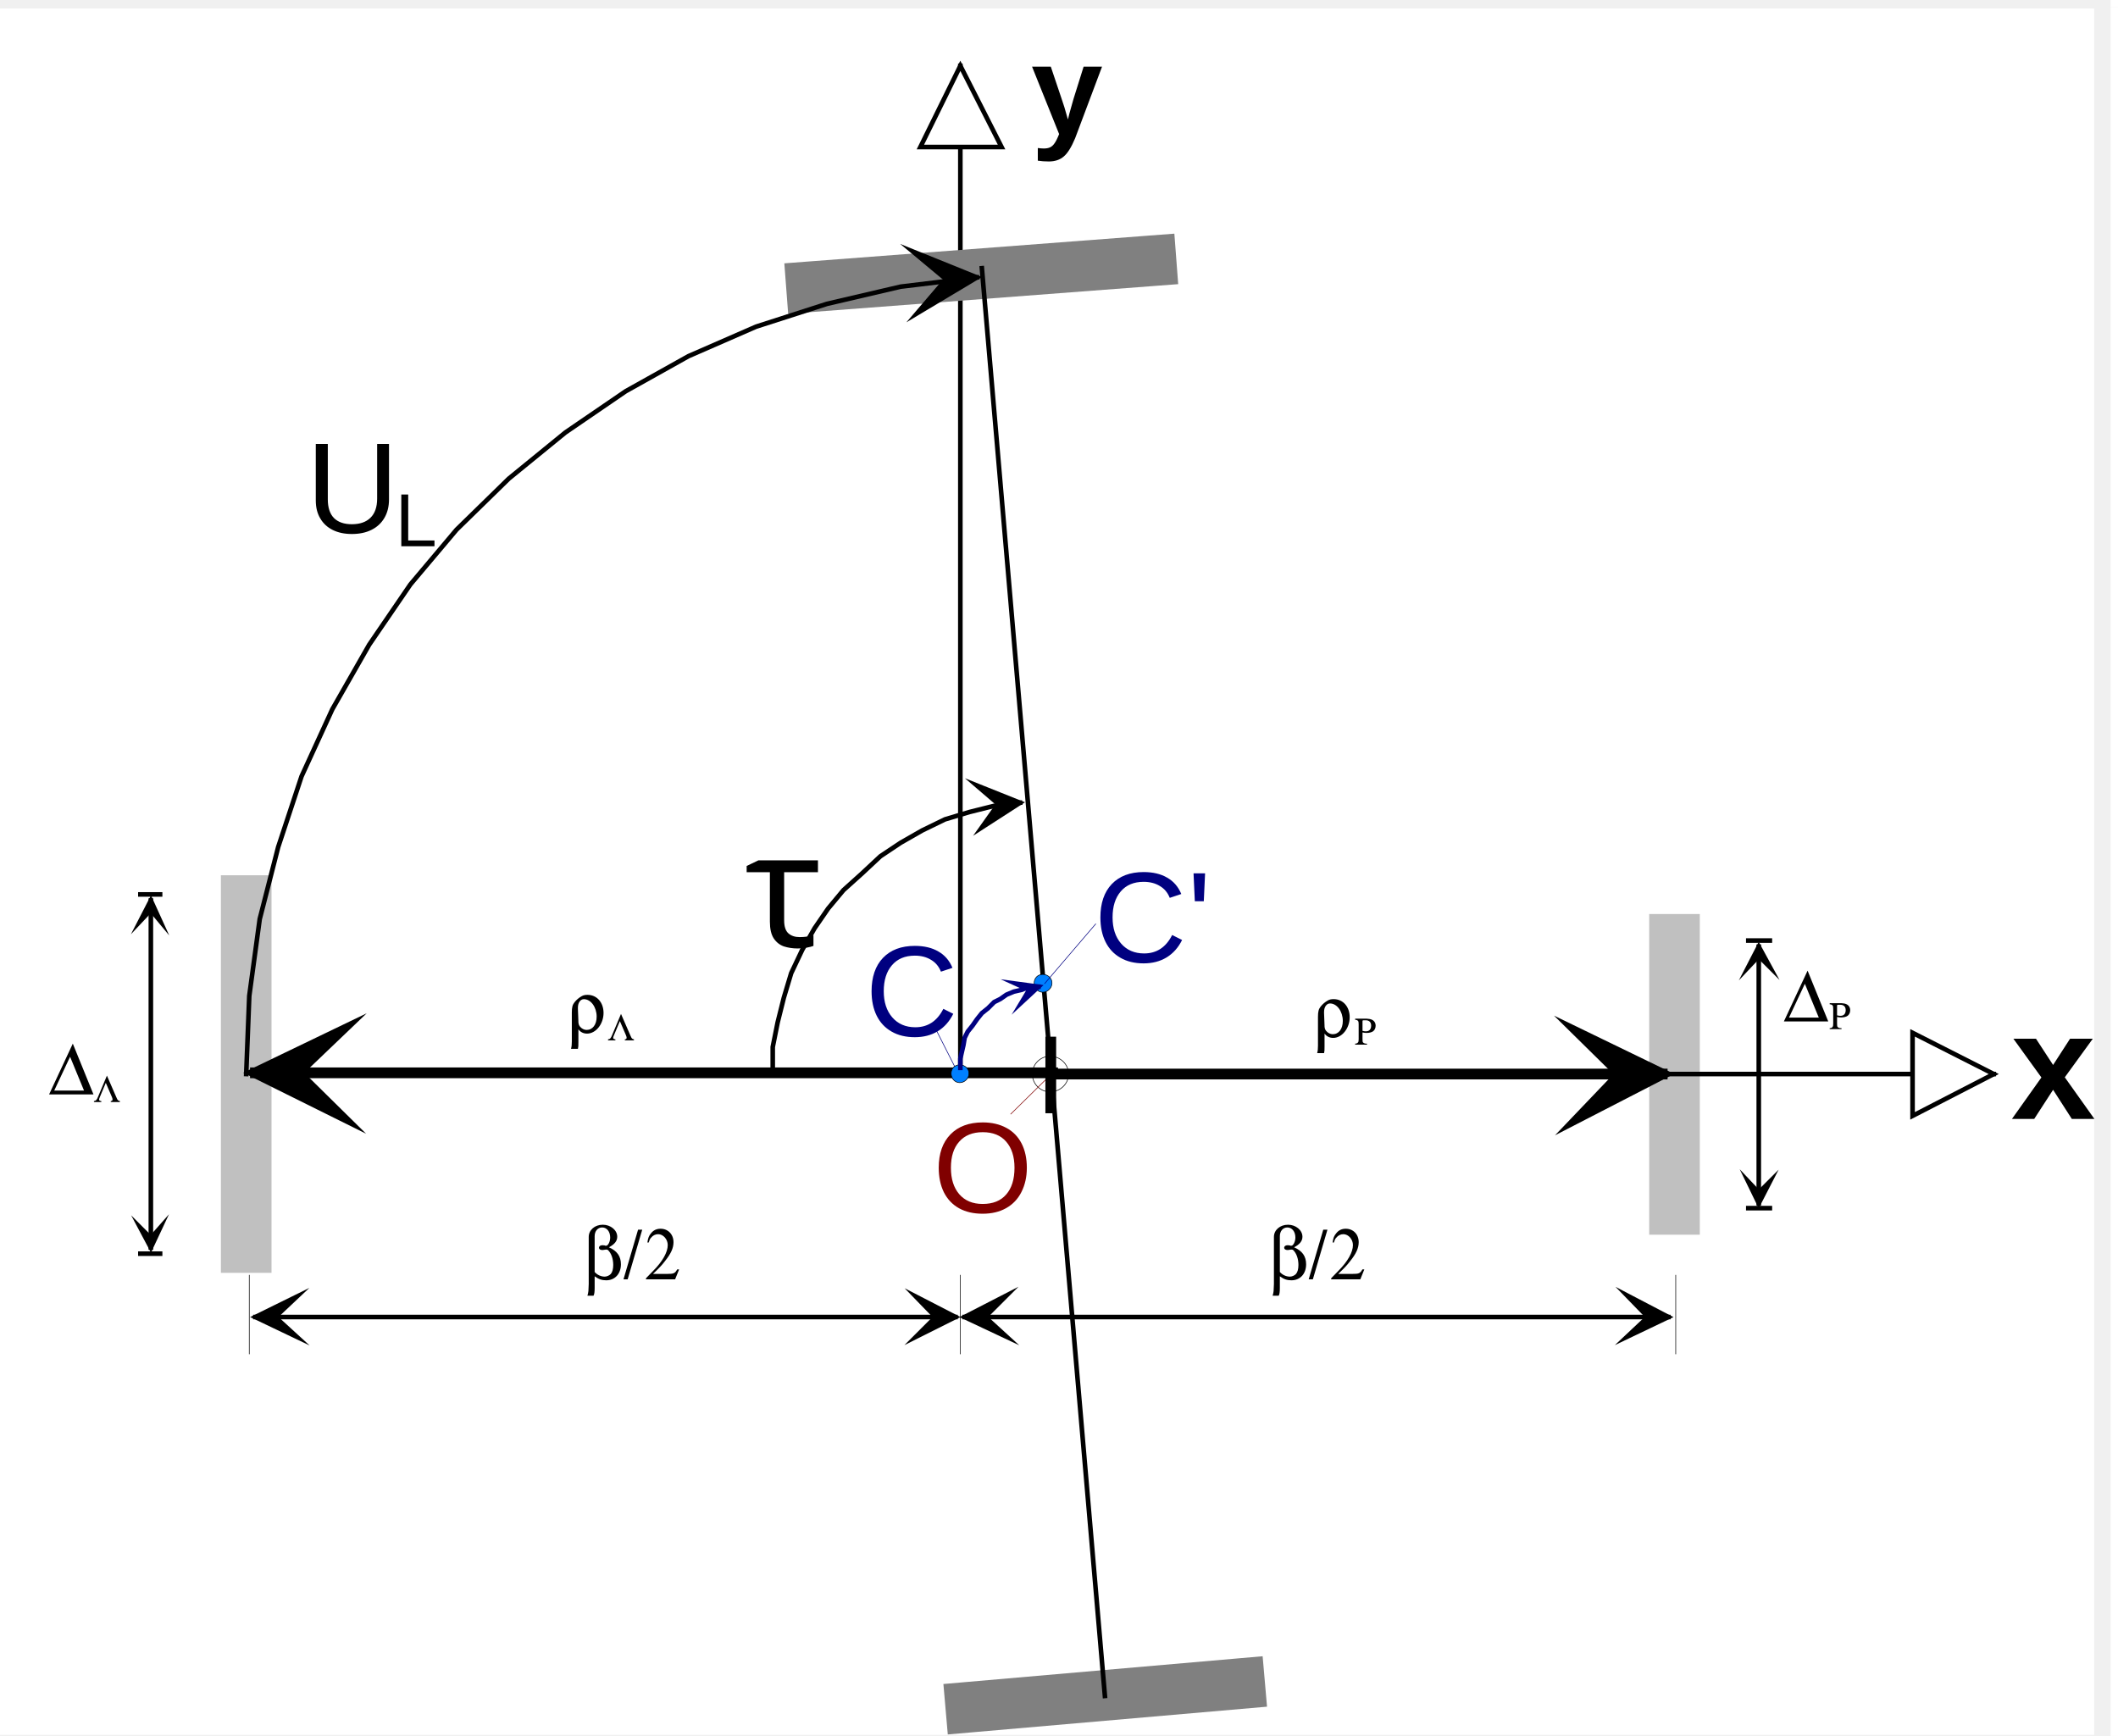
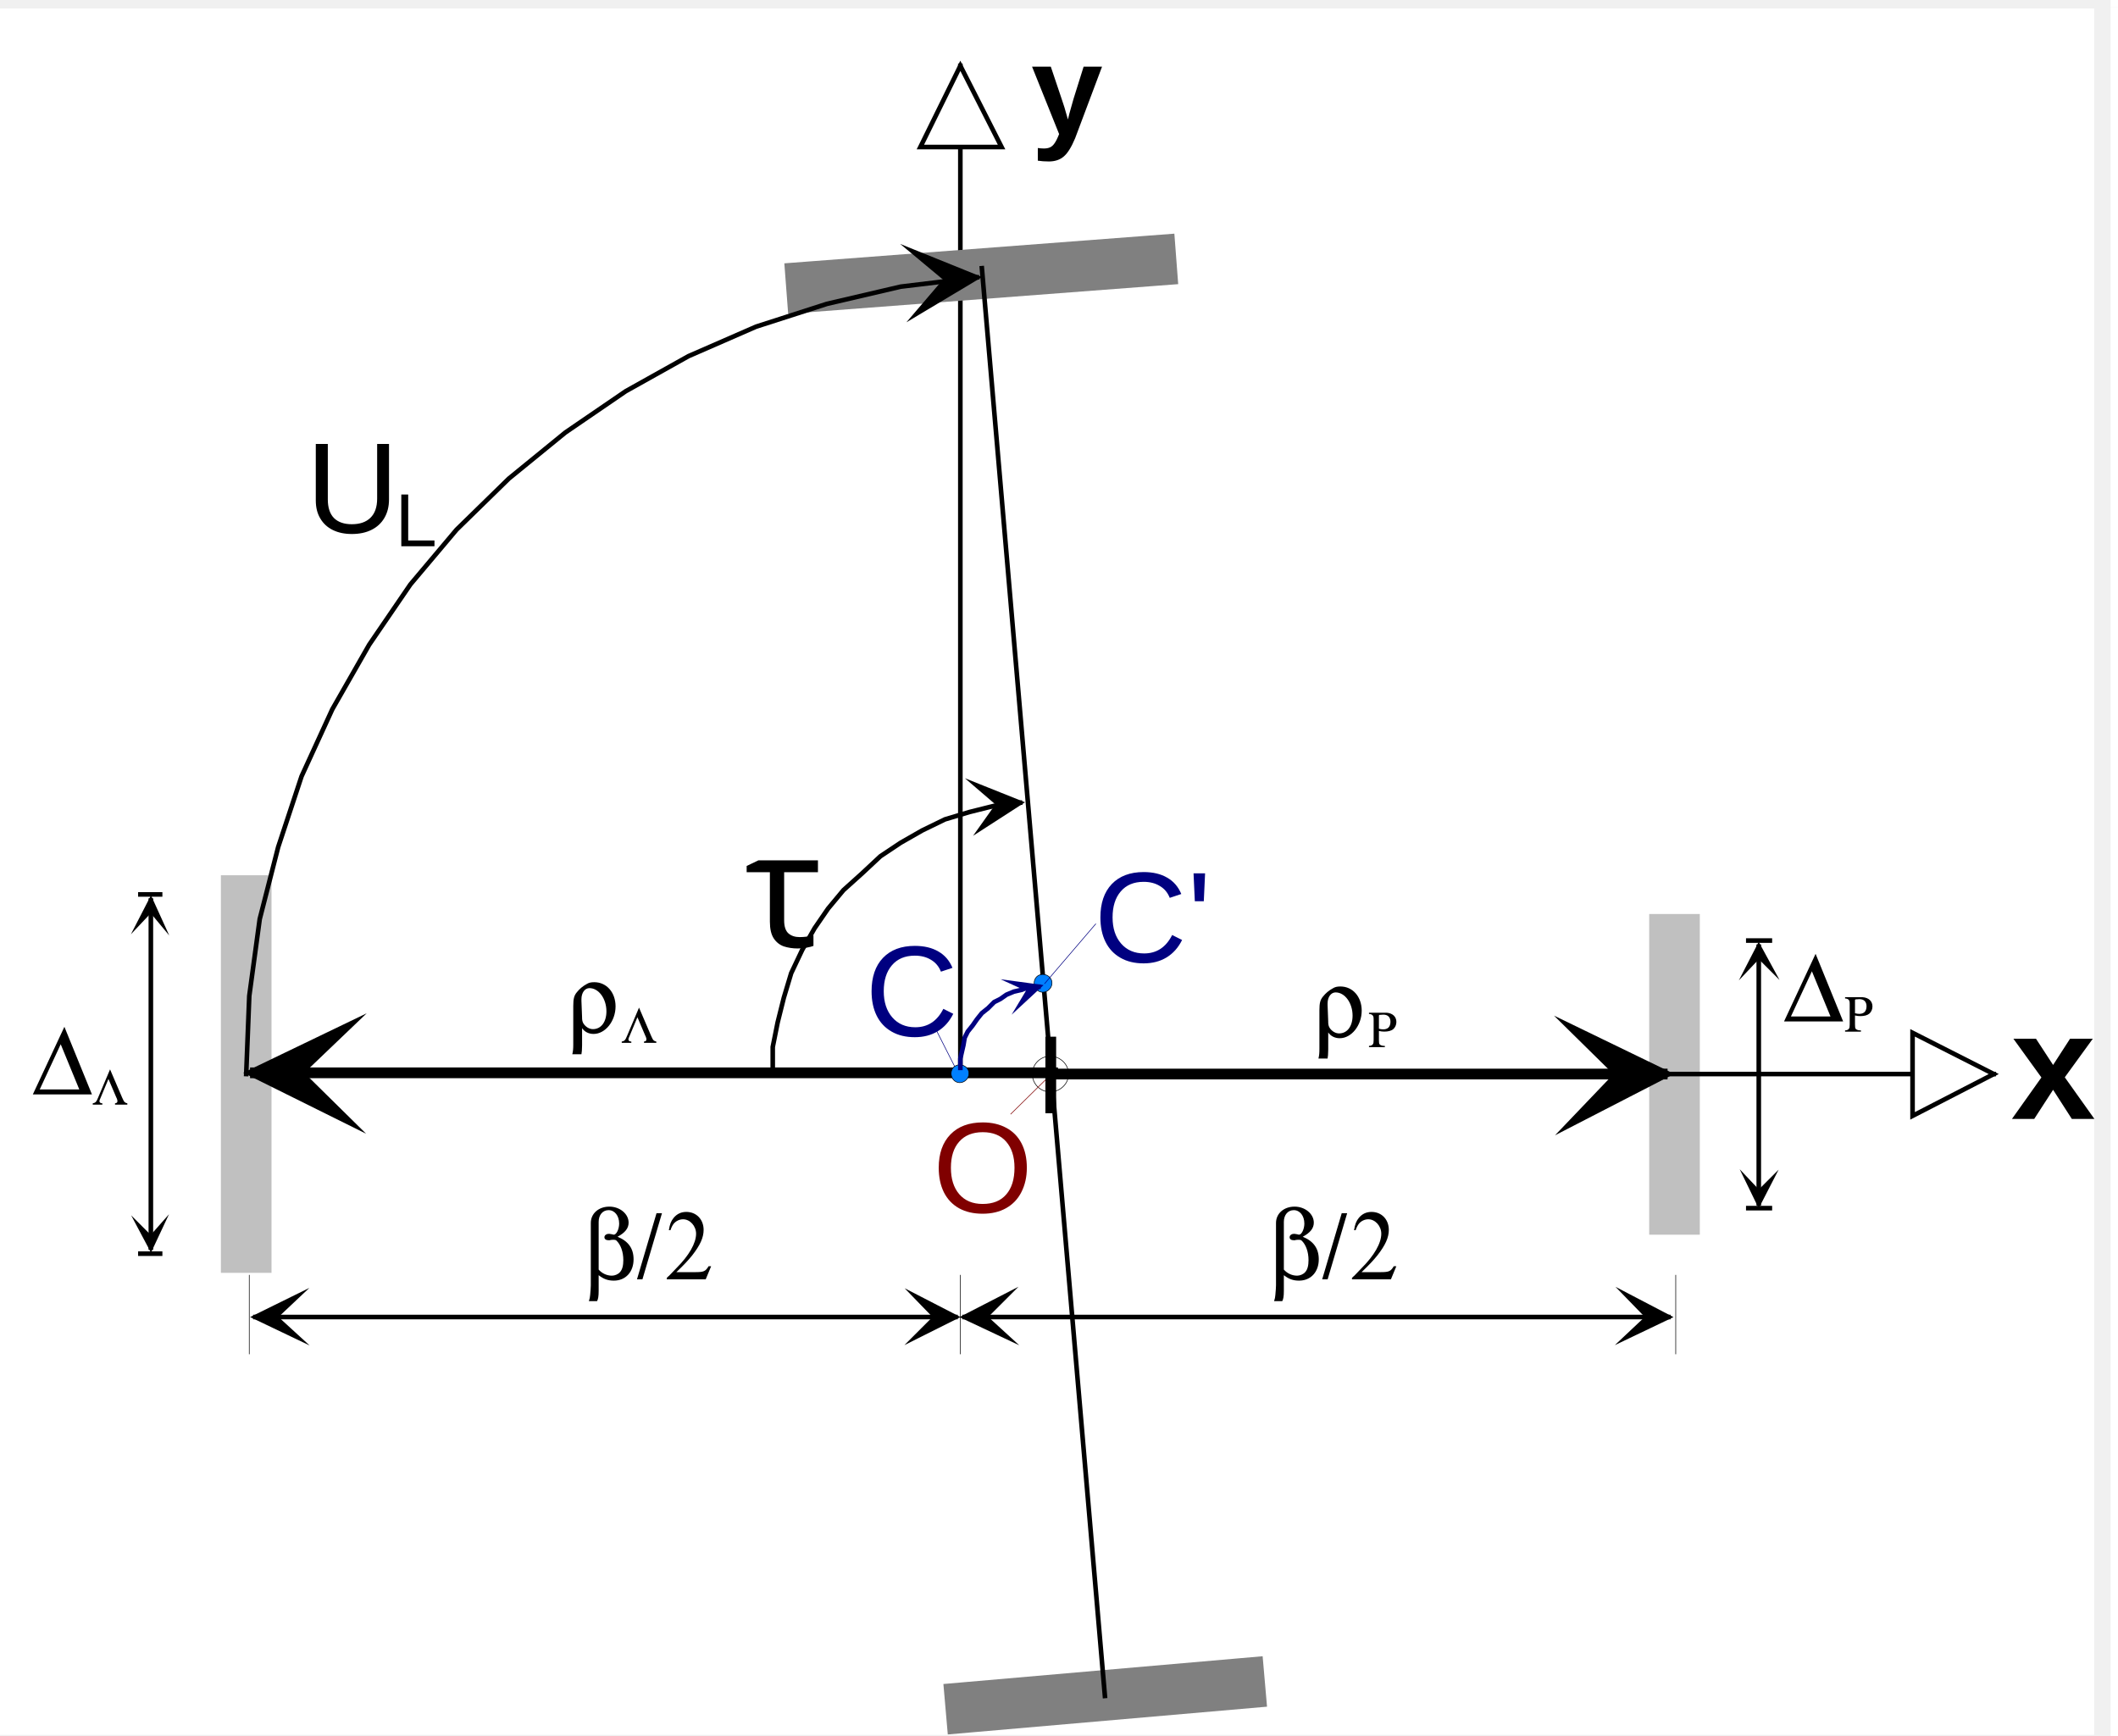
<svg xmlns="http://www.w3.org/2000/svg" id="svg2" version="1.1" width="258.244" height="211.65" xml:space="preserve">
  <defs id="defs6">
    <clipPath clipPathUnits="userSpaceOnUse" id="clipPath58">
      <path d="m 86.4,664.92 17.82,0 0,9.3 -17.82,0 0,-9.3 z" id="path60" />
    </clipPath>
    <clipPath clipPathUnits="userSpaceOnUse" id="clipPath348">
      <path d="m 149.7,274.98 7.98,0 0,14.1 -7.98,0 0,-14.1 z" id="path350" />
    </clipPath>
    <clipPath clipPathUnits="userSpaceOnUse" id="clipPath402">
      <path d="m 132.48,168.48 42.9,0 0,9.3 -42.9,0 0,-9.3 z" id="path404" />
    </clipPath>
    <clipPath clipPathUnits="userSpaceOnUse" id="clipPath416">
      <path d="m 137.34,175.08 7.98,0 0,14.1 -7.98,0 0,-14.1 z" id="path418" />
    </clipPath>
    <clipPath clipPathUnits="userSpaceOnUse" id="clipPath476">
      <path d="m 335.52,148.44 62.16,0 0,109.86 -62.16,0 0,-109.86 z" id="path478" />
    </clipPath>
    <clipPath clipPathUnits="userSpaceOnUse" id="clipPath514">
      <path d="m 392.34,138.84 102.24,0 0,43.08 -102.24,0 0,-43.08 z" id="path516" />
    </clipPath>
    <marker orient="auto" refY="0" refX="0" id="Arrow1Lstart" style="overflow:visible">
      <path id="path4287" d="M 0,0 5,-5 -12.5,0 5,5 0,0 z" style="fill-rule:evenodd;stroke:#000000;stroke-width:1pt" transform="matrix(0.8,0,0,0.8,10,0)" />
    </marker>
    <marker orient="auto" refY="0" refX="0" id="Arrow1Lend" style="overflow:visible">
      <path id="path4290" d="M 0,0 5,-5 -12.5,0 5,5 0,0 z" style="fill-rule:evenodd;stroke:#000000;stroke-width:1pt" transform="matrix(-0.8,0,0,-0.8,-10,0)" />
    </marker>
    <marker orient="auto" refY="0" refX="0" id="marker5513" style="overflow:visible">
      <path id="path5515" d="M 0,0 5,-5 -12.5,0 5,5 0,0 z" style="fill-rule:evenodd;stroke:#000000;stroke-width:1pt" transform="matrix(0.8,0,0,0.8,10,0)" />
    </marker>
    <marker orient="auto" refY="0" refX="0" id="marker5517" style="overflow:visible">
      <path id="path5519" d="M 0,0 5,-5 -12.5,0 5,5 0,0 z" style="fill-rule:evenodd;stroke:#000000;stroke-width:1pt" transform="matrix(-0.8,0,0,-0.8,-10,0)" />
    </marker>
    <marker orient="auto" refY="0" refX="0" id="marker5521" style="overflow:visible">
      <path id="path5523" d="M 0,0 5,-5 -12.5,0 5,5 0,0 z" style="fill-rule:evenodd;stroke:#000000;stroke-width:1pt" transform="matrix(0.8,0,0,0.8,10,0)" />
    </marker>
    <marker orient="auto" refY="0" refX="0" id="marker5525" style="overflow:visible">
      <path id="path5527" d="M 0,0 5,-5 -12.5,0 5,5 0,0 z" style="fill-rule:evenodd;stroke:#000000;stroke-width:1pt" transform="matrix(-0.8,0,0,-0.8,-10,0)" />
    </marker>
    <marker orient="auto" refY="0" refX="0" id="marker5529" style="overflow:visible">
      <path id="path5531" d="M 0,0 5,-5 -12.5,0 5,5 0,0 z" style="fill-rule:evenodd;stroke:#000000;stroke-width:1pt" transform="matrix(0.8,0,0,0.8,10,0)" />
    </marker>
    <marker orient="auto" refY="0" refX="0" id="marker5533" style="overflow:visible">
      <path id="path5535" d="M 0,0 5,-5 -12.5,0 5,5 0,0 z" style="fill-rule:evenodd;stroke:#000000;stroke-width:1pt" transform="matrix(-0.8,0,0,-0.8,-10,0)" />
    </marker>
  </defs>
  <g id="g10" transform="matrix(1.25,0,0,-1.25,-419.5312,385.2)">
    <path d="m 335.7,139.02 204.12,0 0,168.24 -204.12,0 0,-168.24 z" style="fill:#ffffff;fill-opacity:1;fill-rule:evenodd;stroke:#ffffff;stroke-width:0.15;stroke-linecap:square;stroke-linejoin:miter;stroke-miterlimit:10;stroke-opacity:1;stroke-dasharray:none" id="path468" />
    <path d="m 439.86,203.4 c 0,0.96 -0.84,1.74 -1.8,1.74 -0.96,0 -1.74,-0.78 -1.74,-1.74 0,-0.96 0.78,-1.74 1.74,-1.74 0.96,0 1.8,0.78 1.8,1.74 z" style="fill:#ffffff;fill-opacity:1;fill-rule:evenodd;stroke:#000000;stroke-width:0.06;stroke-linecap:square;stroke-linejoin:miter;stroke-miterlimit:10;stroke-opacity:1;stroke-dasharray:none" id="path470" />
    <g id="g472">
      <g id="g474" clip-path="url(#clipPath476)">
        <path d="m 359.64,220.32 0,-33.84" style="fill:none;stroke:#c0c0c0;stroke-width:4.938;stroke-linecap:square;stroke-linejoin:miter;stroke-miterlimit:10;stroke-opacity:1;stroke-dasharray:none" id="path480" />
      </g>
    </g>
    <path d="m 498.96,216.54 0,-26.34" style="fill:none;stroke:#c0c0c0;stroke-width:4.938;stroke-linecap:square;stroke-linejoin:miter;stroke-miterlimit:10;stroke-opacity:1;stroke-dasharray:none" id="path482" />
    <path d="m 359.64,203.4 139.32,0" style="fill:none;stroke:#000000;stroke-width:0.06;stroke-linecap:square;stroke-linejoin:miter;stroke-miterlimit:10;stroke-opacity:1;stroke-dasharray:none" id="path484" />
    <path d="m 530.1,203.4 -100.8,0" style="fill:none;stroke:#000000;stroke-width:0.449;stroke-linecap:square;stroke-linejoin:miter;stroke-miterlimit:10;stroke-opacity:1;stroke-dasharray:none" id="path486" />
    <path d="m 522.18,199.32 7.92,4.08 -7.92,4.02 0,-8.1 z" style="fill:#ffffff;fill-opacity:1;fill-rule:evenodd;stroke:#000000;stroke-width:0.449;stroke-linecap:square;stroke-linejoin:miter;stroke-miterlimit:10;stroke-opacity:1;stroke-dasharray:none" id="path488" />
    <path d="m 429.3,203.4 0,98.34" style="fill:none;stroke:#000000;stroke-width:0.449;stroke-linecap:square;stroke-linejoin:miter;stroke-miterlimit:10;stroke-opacity:1;stroke-dasharray:none" id="path490" />
    <path d="m 425.4,293.82 3.9,7.92 4.02,-7.92 -7.92,0 z" style="fill:#ffffff;fill-opacity:1;fill-rule:evenodd;stroke:#000000;stroke-width:0.449;stroke-linecap:square;stroke-linejoin:miter;stroke-miterlimit:10;stroke-opacity:1;stroke-dasharray:none" id="path492" />
    <text transform="matrix(1,0,0,-1,531.78,199.0201)" id="text494">
      <tspan style="font-size:14.823px;font-variant:normal;font-weight:bold;writing-mode:lr-tb;fill:#000000;fill-opacity:1;fill-rule:nonzero;stroke:none;font-family:Arial;-inkscape-font-specification:Arial Bold" x="0" y="0" id="tspan496">x</tspan>
    </text>
    <text transform="matrix(1,0,0,-1,436.2,295.0201)" id="text498">
      <tspan style="font-size:12.578px;font-variant:normal;font-weight:bold;writing-mode:lr-tb;fill:#000000;fill-opacity:1;fill-rule:nonzero;stroke:none;font-family:Arial;-inkscape-font-specification:Arial Bold" x="0" y="0" id="tspan500">y</tspan>
    </text>
    <text transform="matrix(1,0,0,-1,420.0002,207.1197)" id="text502">
      <tspan style="font-size:12.578px;font-variant:normal;font-weight:normal;writing-mode:lr-tb;fill:#000080;fill-opacity:1;fill-rule:nonzero;stroke:none;font-family:Arial;-inkscape-font-specification:Arial" x="0" y="0" id="tspan504">C</tspan>
      <tspan style="font-size:12.578px;font-variant:normal;font-weight:normal;writing-mode:lr-tb;fill:#800000;fill-opacity:1;fill-rule:nonzero;stroke:none;font-family:Arial;-inkscape-font-specification:Arial" x="6.599" y="17.22" id="tspan506">O</tspan>
    </text>
    <path d="M 447.9,282.72 414.78,280.2" style="fill:none;stroke:#808080;stroke-width:4.938;stroke-linecap:square;stroke-linejoin:miter;stroke-miterlimit:10;stroke-opacity:1;stroke-dasharray:none" id="path508" />
    <g id="g510">
      <g id="g512" clip-path="url(#clipPath514)">
        <path d="m 456.54,143.94 -26.22,-2.28" style="fill:none;stroke:#808080;stroke-width:4.938;stroke-linecap:square;stroke-linejoin:miter;stroke-miterlimit:10;stroke-opacity:1;stroke-dasharray:none" id="path518" />
      </g>
    </g>
    <path d="m 431.4,282 12,-139.26" style="fill:none;stroke:#000000;stroke-width:0.449;stroke-linecap:square;stroke-linejoin:miter;stroke-miterlimit:10;stroke-opacity:1;stroke-dasharray:none" id="path520" />
    <text transform="matrix(1,0,0,-1,442.32,214.3201)" id="text522">
      <tspan style="font-size:12.578px;font-variant:normal;font-weight:normal;writing-mode:lr-tb;fill:#000080;fill-opacity:1;fill-rule:nonzero;stroke:none;font-family:Arial;-inkscape-font-specification:Arial" x="0 9.081" y="0" id="tspan524">C'</tspan>
    </text>
    <path d="m 438.24,212.28 c 0,0.48 -0.42,0.84 -0.9,0.84 -0.48,0 -0.84,-0.36 -0.84,-0.84 0,-0.48 0.36,-0.9 0.84,-0.9 0.48,0 0.9,0.42 0.9,0.9 z" style="fill:#0080ff;fill-opacity:1;fill-rule:evenodd;stroke:#000000;stroke-width:0.06;stroke-linecap:square;stroke-linejoin:miter;stroke-miterlimit:10;stroke-opacity:1;stroke-dasharray:none" id="path526" />
    <path d="m 426.72,208.14 2.4,-4.74 m 8.4,8.82 4.98,5.82" style="fill:none;stroke:#000080;stroke-width:0.06;stroke-linecap:square;stroke-linejoin:miter;stroke-miterlimit:10;stroke-opacity:1;stroke-dasharray:none" id="path528" />
    <path d="m 434.22,199.5 4.08,4.02" style="fill:none;stroke:#800000;stroke-width:0.06;stroke-linecap:square;stroke-linejoin:miter;stroke-miterlimit:10;stroke-opacity:1;stroke-dasharray:none" id="path530" />
    <path d="m 359.64,203.4 0.3,7.62 1.02,7.5 1.8,7.02 2.28,6.9 3,6.54 3.6,6.3 4.02,5.88 4.5,5.34 5.1,4.98 5.52,4.5 5.88,4.02 6.12,3.42 6.6,2.88 6.9,2.22 7.2,1.68 7.44,0.9" style="fill:none;stroke:#000000;stroke-width:0.449;stroke-linecap:square;stroke-linejoin:miter;stroke-miterlimit:10;stroke-opacity:1;stroke-dasharray:none" id="path532" />
    <path d="m 424.68,283.62 6.24,-2.52 -5.82,-3.48 2.82,3.3 -3.24,2.7 z" style="fill:#000000;fill-opacity:1;fill-rule:evenodd;stroke:#000000;stroke-width:0.449;stroke-linecap:square;stroke-linejoin:miter;stroke-miterlimit:10;stroke-opacity:1;stroke-dasharray:none" id="path534" />
    <path d="m 350.34,220.32 0,-33.84" style="fill:none;stroke:#000000;stroke-width:0.449;stroke-linecap:square;stroke-linejoin:miter;stroke-miterlimit:10;stroke-opacity:1;stroke-dasharray:none" id="path558" />
    <path d="m 351.24,218.34 -0.9,1.98 -1.02,-1.98 1.02,1.08 0.9,-1.08 z" style="fill:#000000;fill-opacity:1;fill-rule:evenodd;stroke:#000000;stroke-width:0.449;stroke-linecap:square;stroke-linejoin:miter;stroke-miterlimit:10;stroke-opacity:1;stroke-dasharray:none" id="path560" />
    <path d="m 351.24,220.92 -1.92,0" style="fill:none;stroke:#000000;stroke-width:0.449;stroke-linecap:square;stroke-linejoin:miter;stroke-miterlimit:10;stroke-opacity:1;stroke-dasharray:none" id="path562" />
    <path d="m 351.24,188.4 -0.9,-1.92 -1.02,1.92 1.02,-1.02 0.9,1.02 z" style="fill:#000000;fill-opacity:1;fill-rule:evenodd;stroke:#000000;stroke-width:0.449;stroke-linecap:square;stroke-linejoin:miter;stroke-miterlimit:10;stroke-opacity:1;stroke-dasharray:none" id="path564" />
    <path d="m 351.24,185.88 -1.92,0" style="fill:none;stroke:#000000;stroke-width:0.449;stroke-linecap:square;stroke-linejoin:miter;stroke-miterlimit:10;stroke-opacity:1;stroke-dasharray:none" id="path566" />
    <text transform="matrix(1,0,0,-1,365.46,256.2001)" id="text576">
      <tspan style="font-size:12.578px;font-variant:normal;font-weight:normal;writing-mode:lr-tb;fill:#000000;fill-opacity:1;fill-rule:nonzero;stroke:none;font-family:Arial;-inkscape-font-specification:Arial" x="0" y="0" id="tspan578">U</tspan>
    </text>
    <text transform="matrix(1,0,0,-1,374.16,254.8801)" id="text580">
      <tspan style="font-size:7.337px;font-variant:normal;font-weight:normal;writing-mode:lr-tb;fill:#000000;fill-opacity:1;fill-rule:nonzero;stroke:none;font-family:Arial;-inkscape-font-specification:Arial" x="0" y="0" id="tspan582">L</tspan>
    </text>
    <path d="m 507.18,215.82 0,-25.02" style="fill:none;stroke:#000000;stroke-width:0.449;stroke-linecap:square;stroke-linejoin:miter;stroke-miterlimit:10;stroke-opacity:1;stroke-dasharray:none" id="path592" />
    <path d="m 508.26,213.84 -1.08,1.98 -1.02,-1.98 1.02,1.08 1.08,-1.08 z" style="fill:#000000;fill-opacity:1;fill-rule:evenodd;stroke:#000000;stroke-width:0.449;stroke-linecap:square;stroke-linejoin:miter;stroke-miterlimit:10;stroke-opacity:1;stroke-dasharray:none" id="path594" />
    <path d="m 508.26,216.42 -2.1,0" style="fill:none;stroke:#000000;stroke-width:0.449;stroke-linecap:square;stroke-linejoin:miter;stroke-miterlimit:10;stroke-opacity:1;stroke-dasharray:none" id="path596" />
    <path d="m 508.26,192.9 -1.08,-2.1 -1.02,2.1 1.02,-1.08 1.08,1.08 z" style="fill:#000000;fill-opacity:1;fill-rule:evenodd;stroke:#000000;stroke-width:0.449;stroke-linecap:square;stroke-linejoin:miter;stroke-miterlimit:10;stroke-opacity:1;stroke-dasharray:none" id="path598" />
    <path d="m 508.26,190.32 -2.1,0" style="fill:none;stroke:#000000;stroke-width:0.449;stroke-linecap:square;stroke-linejoin:miter;stroke-miterlimit:10;stroke-opacity:1;stroke-dasharray:none" id="path600" />
    <path d="m 438.3,203.52 -77.76,0" style="fill:none;stroke:#000000;stroke-width:1.047;stroke-linecap:square;stroke-linejoin:miter;stroke-miterlimit:10;stroke-opacity:1;stroke-dasharray:none" id="path602" />
    <path d="m 368.64,199.5 -8.1,4.02 8.1,3.9 -4.08,-3.9 4.08,-4.02 z" style="fill:#000000;fill-opacity:1;fill-rule:evenodd;stroke:#000000;stroke-width:1.047;stroke-linecap:square;stroke-linejoin:miter;stroke-miterlimit:10;stroke-opacity:1;stroke-dasharray:none" id="path604" />
    <path d="m 411,203.4 0,2.64 0.48,2.4 0.6,2.4 0.72,2.4 1.08,2.28 1.2,2.1 1.32,1.92 1.5,1.8 1.8,1.62 1.8,1.68 1.98,1.32 2.1,1.2 2.22,1.08 2.4,0.72 2.4,0.6 2.52,0.3" style="fill:none;stroke:#000000;stroke-width:0.449;stroke-linecap:square;stroke-linejoin:miter;stroke-miterlimit:10;stroke-opacity:1;stroke-dasharray:none" id="path606" />
    <path d="m 430.92,231.54 4.2,-1.68 -3.72,-2.4 1.62,2.28 -2.1,1.8 z" style="fill:#000000;fill-opacity:1;fill-rule:evenodd;stroke:#000000;stroke-width:0.449;stroke-linecap:square;stroke-linejoin:miter;stroke-miterlimit:10;stroke-opacity:1;stroke-dasharray:none" id="path608" />
    <text transform="matrix(1,0,0,-1,408.3,215.8201)" id="text610">
      <tspan style="font-size:15.722px;font-variant:normal;font-weight:normal;writing-mode:lr-tb;fill:#000000;fill-opacity:1;fill-rule:nonzero;stroke:none;font-family:SymbolMT;-inkscape-font-specification:SymbolMT" x="0" y="0" id="tspan612">τ</tspan>
    </text>
    <path d="m 497.76,203.4 -59.16,0" style="fill:none;stroke:#000000;stroke-width:1.047;stroke-linecap:square;stroke-linejoin:miter;stroke-miterlimit:10;stroke-opacity:1;stroke-dasharray:none" id="path614" />
    <path d="m 489.84,199.32 7.92,4.08 -7.92,3.84 3.9,-3.84 -3.9,-4.08 z" style="fill:#000000;fill-opacity:1;fill-rule:evenodd;stroke:#000000;stroke-width:1.047;stroke-linecap:square;stroke-linejoin:miter;stroke-miterlimit:10;stroke-opacity:1;stroke-dasharray:none" id="path616" />
    <path d="m 430.14,203.46 c 0,0.48 -0.42,0.84 -0.9,0.84 -0.48,0 -0.84,-0.36 -0.84,-0.84 0,-0.48 0.36,-0.9 0.84,-0.9 0.48,0 0.9,0.42 0.9,0.9 z" style="fill:#0080ff;fill-opacity:1;fill-rule:evenodd;stroke:#000000;stroke-width:0.06;stroke-linecap:square;stroke-linejoin:miter;stroke-miterlimit:10;stroke-opacity:1;stroke-dasharray:none" id="path618" />
    <path d="m 429.3,204 0,0.9 0.12,0.54 0.18,0.78 0.12,0.72 0.3,0.6 0.48,0.6 0.42,0.6 0.48,0.6 0.6,0.48 0.6,0.6 0.6,0.3 0.6,0.42 0.72,0.3 0.78,0.18 0.72,0.3 0.9,0" style="fill:none;stroke:#000080;stroke-width:0.449;stroke-linecap:square;stroke-linejoin:miter;stroke-miterlimit:10;stroke-opacity:1;stroke-dasharray:none" id="path620" />
    <path d="m 434.7,212.22 2.22,-0.3 -1.62,-1.5 0.72,1.2 -1.32,0.6 z" style="fill:#000080;fill-opacity:1;fill-rule:evenodd;stroke:#000080;stroke-width:0.449;stroke-linecap:square;stroke-linejoin:miter;stroke-miterlimit:10;stroke-opacity:1;stroke-dasharray:none" id="path622" />
    <path d="m 428.82,179.7 -68.28,0" style="fill:none;stroke:#000000;stroke-width:0.449;stroke-linecap:square;stroke-linejoin:miter;stroke-miterlimit:10;stroke-opacity:1;stroke-dasharray:none" id="path624" />
    <path d="m 424.98,177.78 3.84,1.92 -3.84,1.98 1.92,-1.98 -1.92,-1.92 z" style="fill:#000000;fill-opacity:1;fill-rule:evenodd;stroke:#000000;stroke-width:0.449;stroke-linecap:square;stroke-linejoin:miter;stroke-miterlimit:10;stroke-opacity:1;stroke-dasharray:none" id="path626" />
    <path d="m 364.56,177.78 -4.02,1.92 4.02,1.98 -2.1,-1.98 2.1,-1.92 z" style="fill:#000000;fill-opacity:1;fill-rule:evenodd;stroke:#000000;stroke-width:0.449;stroke-linecap:square;stroke-linejoin:miter;stroke-miterlimit:10;stroke-opacity:1;stroke-dasharray:none" id="path628" />
    <path d="m 498.36,179.7 -68.64,0" style="fill:none;stroke:#000000;stroke-width:0.449;stroke-linecap:square;stroke-linejoin:miter;stroke-miterlimit:10;stroke-opacity:1;stroke-dasharray:none" id="path630" />
    <path d="m 494.34,177.78 4.02,1.92 -4.02,2.1 2.04,-2.1 -2.04,-1.92 z" style="fill:#000000;fill-opacity:1;fill-rule:evenodd;stroke:#000000;stroke-width:0.449;stroke-linecap:square;stroke-linejoin:miter;stroke-miterlimit:10;stroke-opacity:1;stroke-dasharray:none" id="path632" />
    <path d="m 433.8,177.78 -4.08,1.92 4.08,2.1 -2.1,-2.1 2.1,-1.92 z" style="fill:#000000;fill-opacity:1;fill-rule:evenodd;stroke:#000000;stroke-width:0.449;stroke-linecap:square;stroke-linejoin:miter;stroke-miterlimit:10;stroke-opacity:1;stroke-dasharray:none" id="path634" />
    <path d="m 429.3,183.78 0,-7.68" style="fill:none;stroke:#000000;stroke-width:0.06;stroke-linecap:square;stroke-linejoin:miter;stroke-miterlimit:10;stroke-opacity:1;stroke-dasharray:none" id="path636" />
    <path d="m 438.12,206.52 0,-6.42" style="fill:none;stroke:#000000;stroke-width:1.047;stroke-linecap:square;stroke-linejoin:miter;stroke-miterlimit:10;stroke-opacity:1;stroke-dasharray:none" id="path642" />
    <path d="m 359.94,183.78 0,-7.68 m 139.14,7.68 0,-7.68" style="fill:none;stroke:#000000;stroke-width:0.06;stroke-linecap:square;stroke-linejoin:miter;stroke-miterlimit:10;stroke-opacity:1;stroke-dasharray:none" id="path644" />
    <path d="m 541.5,308.16 0.72,0 0,-0.72 -0.72,0 0,0.72 z" style="fill:#ffffff;fill-opacity:1;fill-rule:nonzero;stroke:none" id="path650" />
    <path d="m 541.5,307.44 0.72,0 0,-168.6 -0.72,0 0,168.6 z" style="fill:#ffffff;fill-opacity:1;fill-rule:nonzero;stroke:none" id="path654" />
-     <text xml:space="preserve" style="font-size:7.2px;font-style:normal;font-variant:normal;font-weight:normal;font-stretch:normal;line-height:125%;letter-spacing:0px;word-spacing:0px;fill:#000000;fill-opacity:1;stroke:none;font-family:Symbol;-inkscape-font-specification:Symbol" x="392.488" y="-183.374" id="text5453" transform="scale(1,-1)">
+     <text xml:space="preserve" style="font-size:9.6px;font-style:normal;font-variant:normal;font-weight:normal;font-stretch:normal;line-height:125%;letter-spacing:0px;word-spacing:0px;fill:#000000;fill-opacity:1;stroke:none;font-family:Symbol;-inkscape-font-specification:Symbol;text-anchor:start;text-align:start;writing-mode:lr" x="392.488" y="-183.374" id="text5453" transform="scale(1,-1)">
      <tspan id="tspan5455" x="392.488" y="-183.374">b/2</tspan>
    </text>
-     <text xml:space="preserve" style="font-size:7.2px;font-style:normal;font-variant:normal;font-weight:normal;font-stretch:normal;line-height:125%;letter-spacing:0px;word-spacing:0px;fill:#000000;fill-opacity:1;stroke:none;font-family:Symbol;-inkscape-font-specification:Symbol" x="459.323" y="-183.374" id="text5453-7" transform="scale(1,-1)">
+     <text xml:space="preserve" style="font-size:9.6px;font-style:normal;font-variant:normal;font-weight:normal;font-stretch:normal;line-height:125%;letter-spacing:0px;word-spacing:0px;fill:#000000;fill-opacity:1;stroke:none;font-family:Symbol;-inkscape-font-specification:Symbol;text-anchor:start;text-align:start;writing-mode:lr" x="459.323" y="-183.374" id="text5453-7" transform="scale(1,-1)">
      <tspan id="tspan5455-9" x="459.323" y="-183.374">b/2</tspan>
    </text>
-     <text xml:space="preserve" style="font-size:7.2px;font-style:normal;font-variant:normal;font-weight:normal;font-stretch:normal;line-height:125%;letter-spacing:0px;word-spacing:0px;fill:#000000;fill-opacity:1;stroke:none;font-family:Symbol;-inkscape-font-specification:Symbol" x="340.366" y="-201.416" id="text5483" transform="scale(1,-1)">
-       <tspan id="tspan5485" x="340.366" y="-201.416">D<tspan style="font-size:52%;baseline-shift:sub" id="tspan3094">L</tspan>
+     <text xml:space="preserve" style="font-size:9.6px;font-style:normal;font-variant:normal;font-weight:normal;font-stretch:normal;text-align:start;line-height:125%;letter-spacing:0px;word-spacing:0px;writing-mode:lr-tb;text-anchor:start;fill:#000000;fill-opacity:1;stroke:none;font-family:Symbol;-inkscape-font-specification:Symbol" x="338.766" y="-201.416" id="text5483" transform="scale(1,-1)">
+       <tspan id="tspan5485" x="338.766" y="-201.416">D<tspan style="font-size:52%;baseline-shift:sub" id="tspan3101">L</tspan>
      </tspan>
    </text>
-     <text xml:space="preserve" style="font-size:7.2px;font-style:normal;font-variant:normal;font-weight:normal;font-stretch:normal;line-height:125%;letter-spacing:0px;word-spacing:0px;fill:#000000;fill-opacity:1;stroke:none;font-family:Symbol;-inkscape-font-specification:Symbol" x="509.582" y="-208.532" id="text5487" transform="scale(1,-1)">
-       <tspan id="tspan5489" x="509.582" y="-208.532">D<tspan style="font-size:52%;baseline-shift:sub" id="tspan3096">R</tspan>
+     <text xml:space="preserve" style="font-size:9.6px;font-style:normal;font-variant:normal;font-weight:normal;font-stretch:normal;line-height:125%;letter-spacing:0px;word-spacing:0px;fill:#000000;fill-opacity:1;stroke:none;font-family:Symbol;-inkscape-font-specification:Symbol;text-anchor:start;text-align:start;writing-mode:lr" x="509.582" y="-208.532" id="text5487" transform="scale(1,-1)">
+       <tspan id="tspan5489" x="509.582" y="-208.532">D<tspan style="font-size:52%;baseline-shift:sub" id="tspan3103">R</tspan>
      </tspan>
    </text>
-     <text xml:space="preserve" style="font-size:7.2px;font-style:normal;font-variant:normal;font-weight:normal;font-stretch:normal;line-height:125%;letter-spacing:0px;word-spacing:0px;fill:#000000;fill-opacity:1;stroke:none;font-family:Symbol;-inkscape-font-specification:Symbol" x="390.966" y="-207.439" id="text3772" transform="scale(1,-1)">
-       <tspan id="tspan3774" x="390.966" y="-207.439">r<tspan style="font-size:52%;baseline-shift:sub" id="tspan3098">L</tspan>
+     <text xml:space="preserve" style="font-size:9.6px;font-style:normal;font-variant:normal;font-weight:normal;font-stretch:normal;text-align:start;line-height:125%;letter-spacing:0px;word-spacing:0px;writing-mode:lr-tb;text-anchor:start;fill:#000000;fill-opacity:1;stroke:none;font-family:Symbol;-inkscape-font-specification:Symbol" x="390.966" y="-207.439" id="text3772" transform="scale(1,-1)">
+       <tspan id="tspan3774" x="390.966" y="-207.439">r<tspan style="font-size:52%;baseline-shift:sub" id="tspan3092">L</tspan>
      </tspan>
    </text>
-     <text xml:space="preserve" style="font-size:7.2px;font-style:normal;font-variant:normal;font-weight:normal;font-stretch:normal;line-height:125%;letter-spacing:0px;word-spacing:0px;fill:#000000;fill-opacity:1;stroke:none;font-family:Symbol;-inkscape-font-specification:Symbol" x="463.748" y="-207.019" id="text3778" transform="scale(1,-1)">
-       <tspan id="tspan3780" x="463.748" y="-207.019">r<tspan style="font-size:52%;baseline-shift:sub" id="tspan3100">R</tspan>
+     <text xml:space="preserve" style="font-size:9.6px;font-style:normal;font-variant:normal;font-weight:normal;font-stretch:normal;line-height:125%;letter-spacing:0px;word-spacing:0px;fill:#000000;fill-opacity:1;stroke:none;font-family:Symbol;-inkscape-font-specification:Symbol;text-anchor:start;text-align:start;writing-mode:lr" x="463.748" y="-207.019" id="text3778" transform="scale(1,-1)">
+       <tspan id="tspan3780" x="463.748" y="-207.019">r<tspan style="font-size:52%;baseline-shift:sub" id="tspan3095">R</tspan>
      </tspan>
+     </text>
+     <text xml:space="preserve" style="font-size:14px;font-style:normal;font-variant:normal;font-weight:normal;font-stretch:normal;line-height:125%;letter-spacing:0px;word-spacing:0px;fill:#000000;fill-opacity:1;stroke:none;font-family:Symbol;-inkscape-font-specification:Symbol" x="316.716" y="147.678" id="text3097" transform="matrix(0.8,0,0,-0.8,335.625,308.16)">
+       <tspan id="tspan3099" x="316.716" y="147.678"> </tspan>
    </text>
  </g>
</svg>
